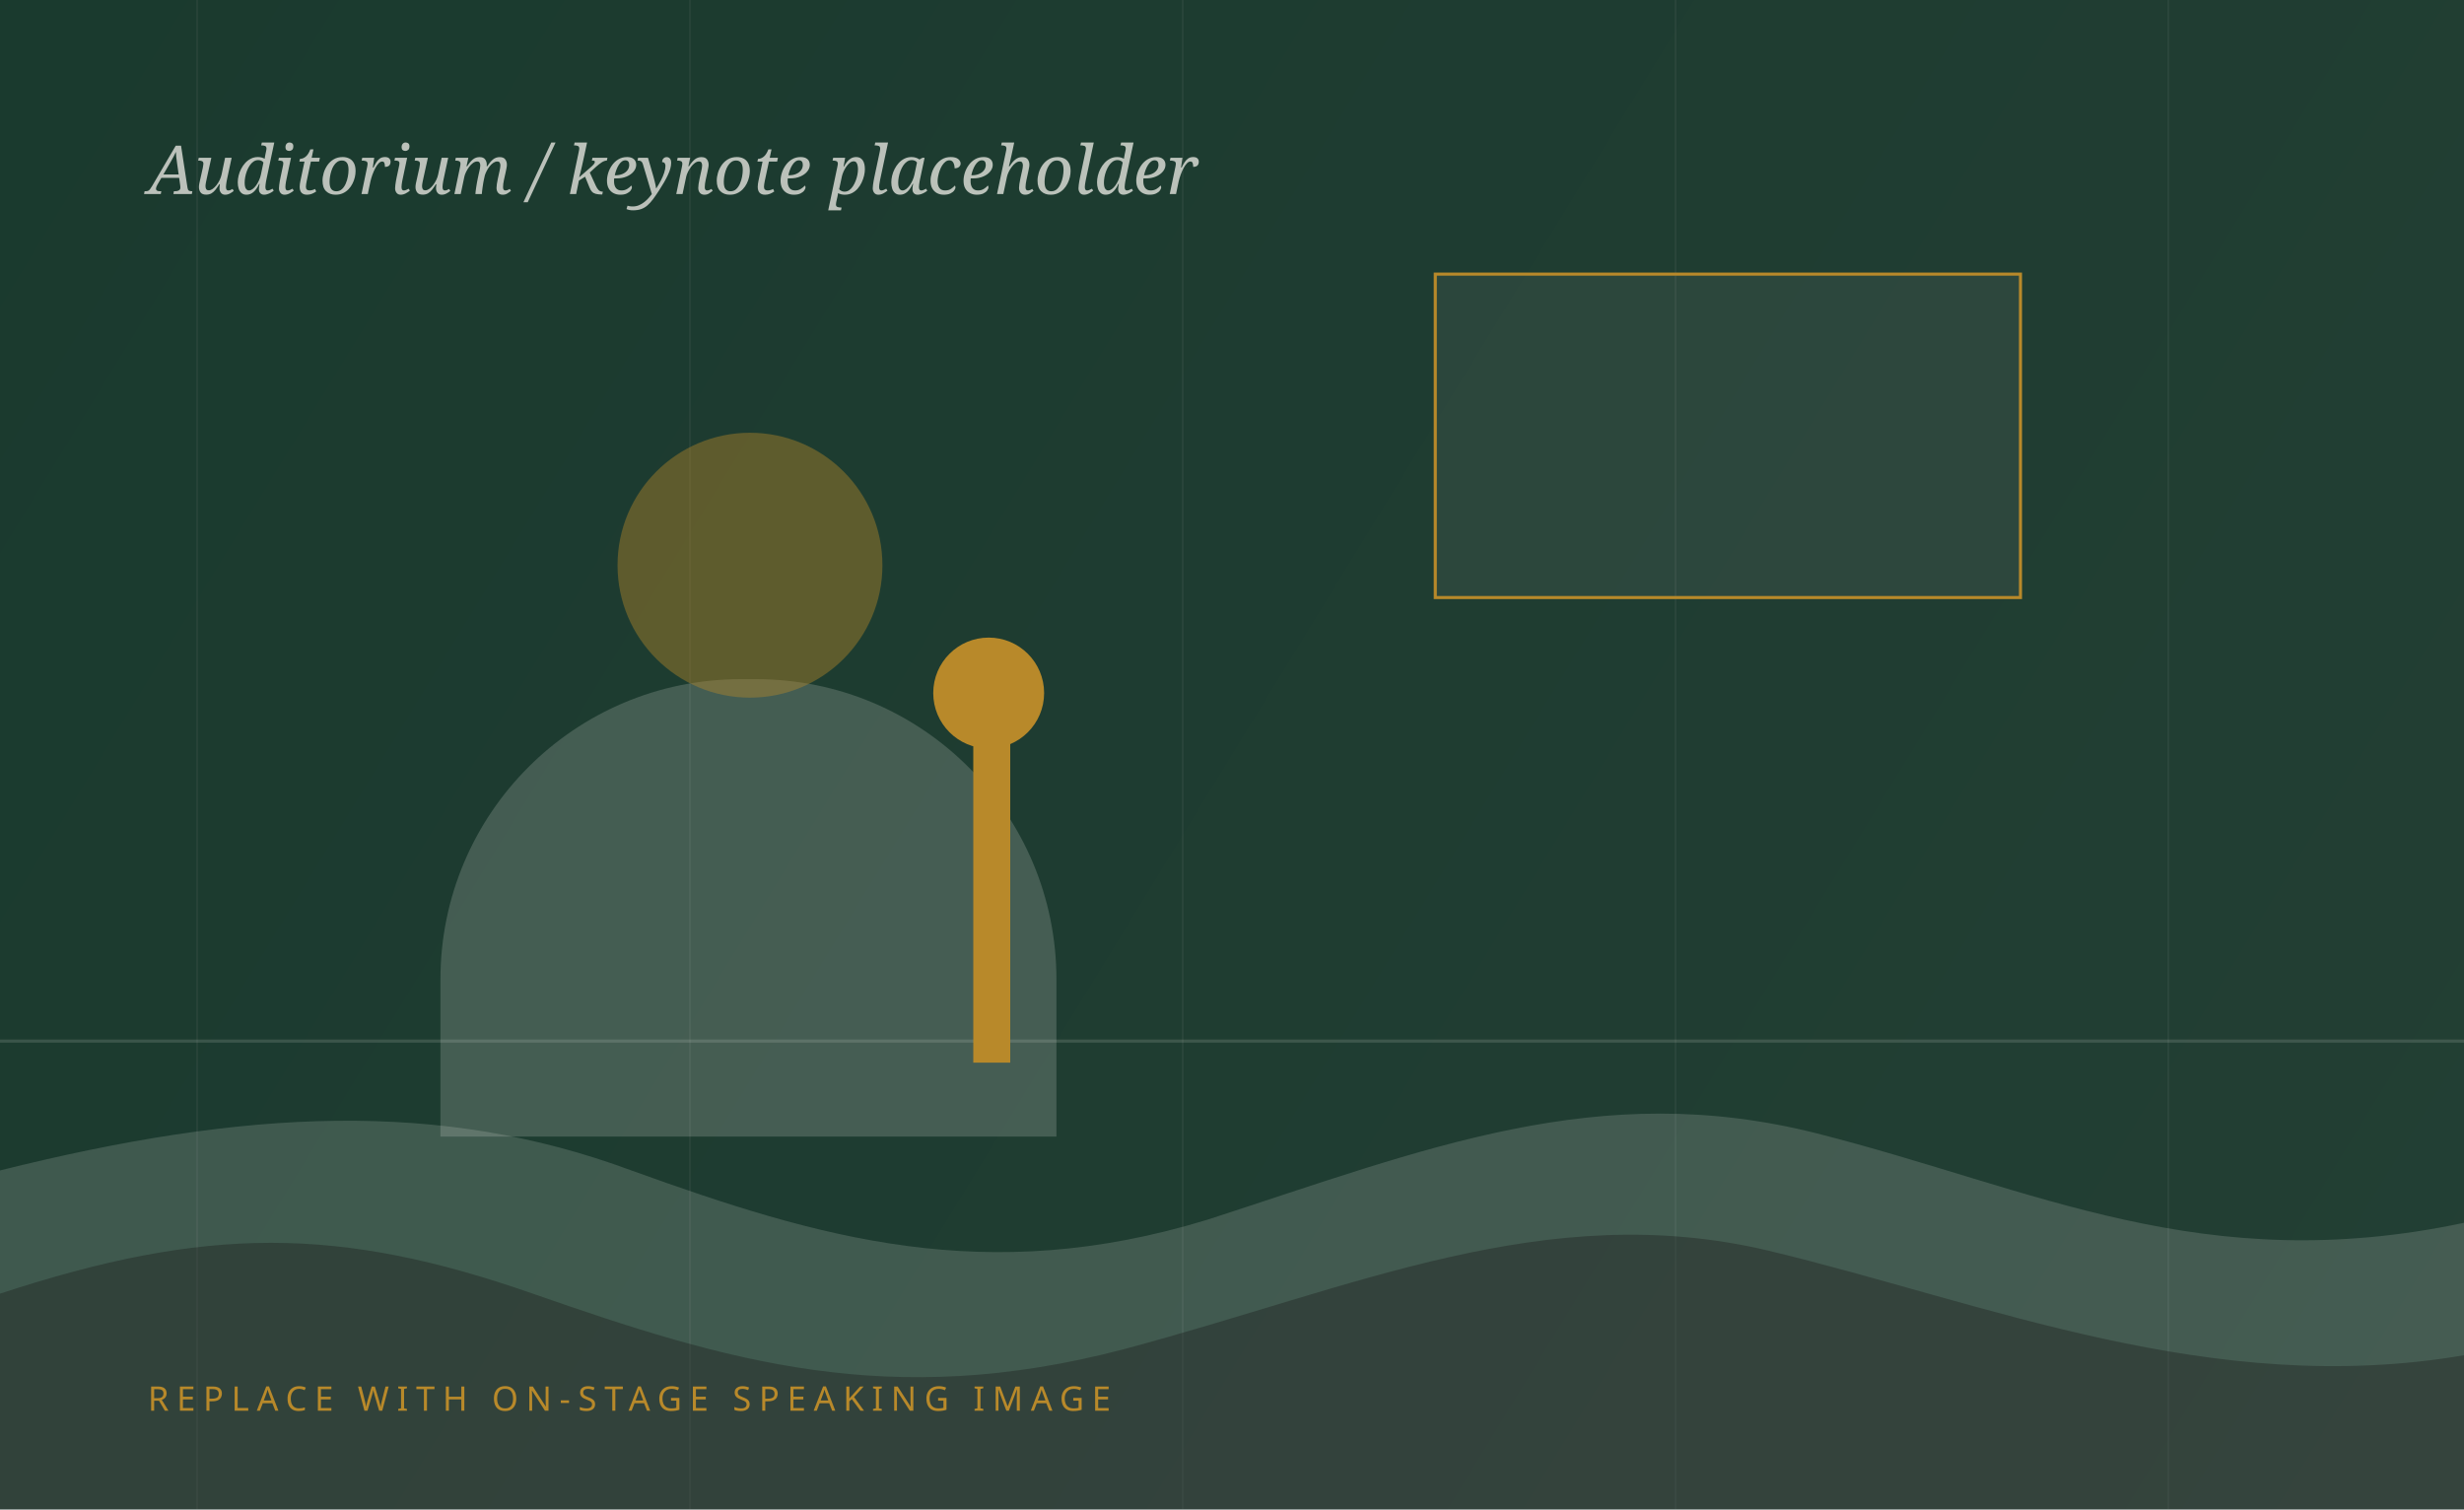
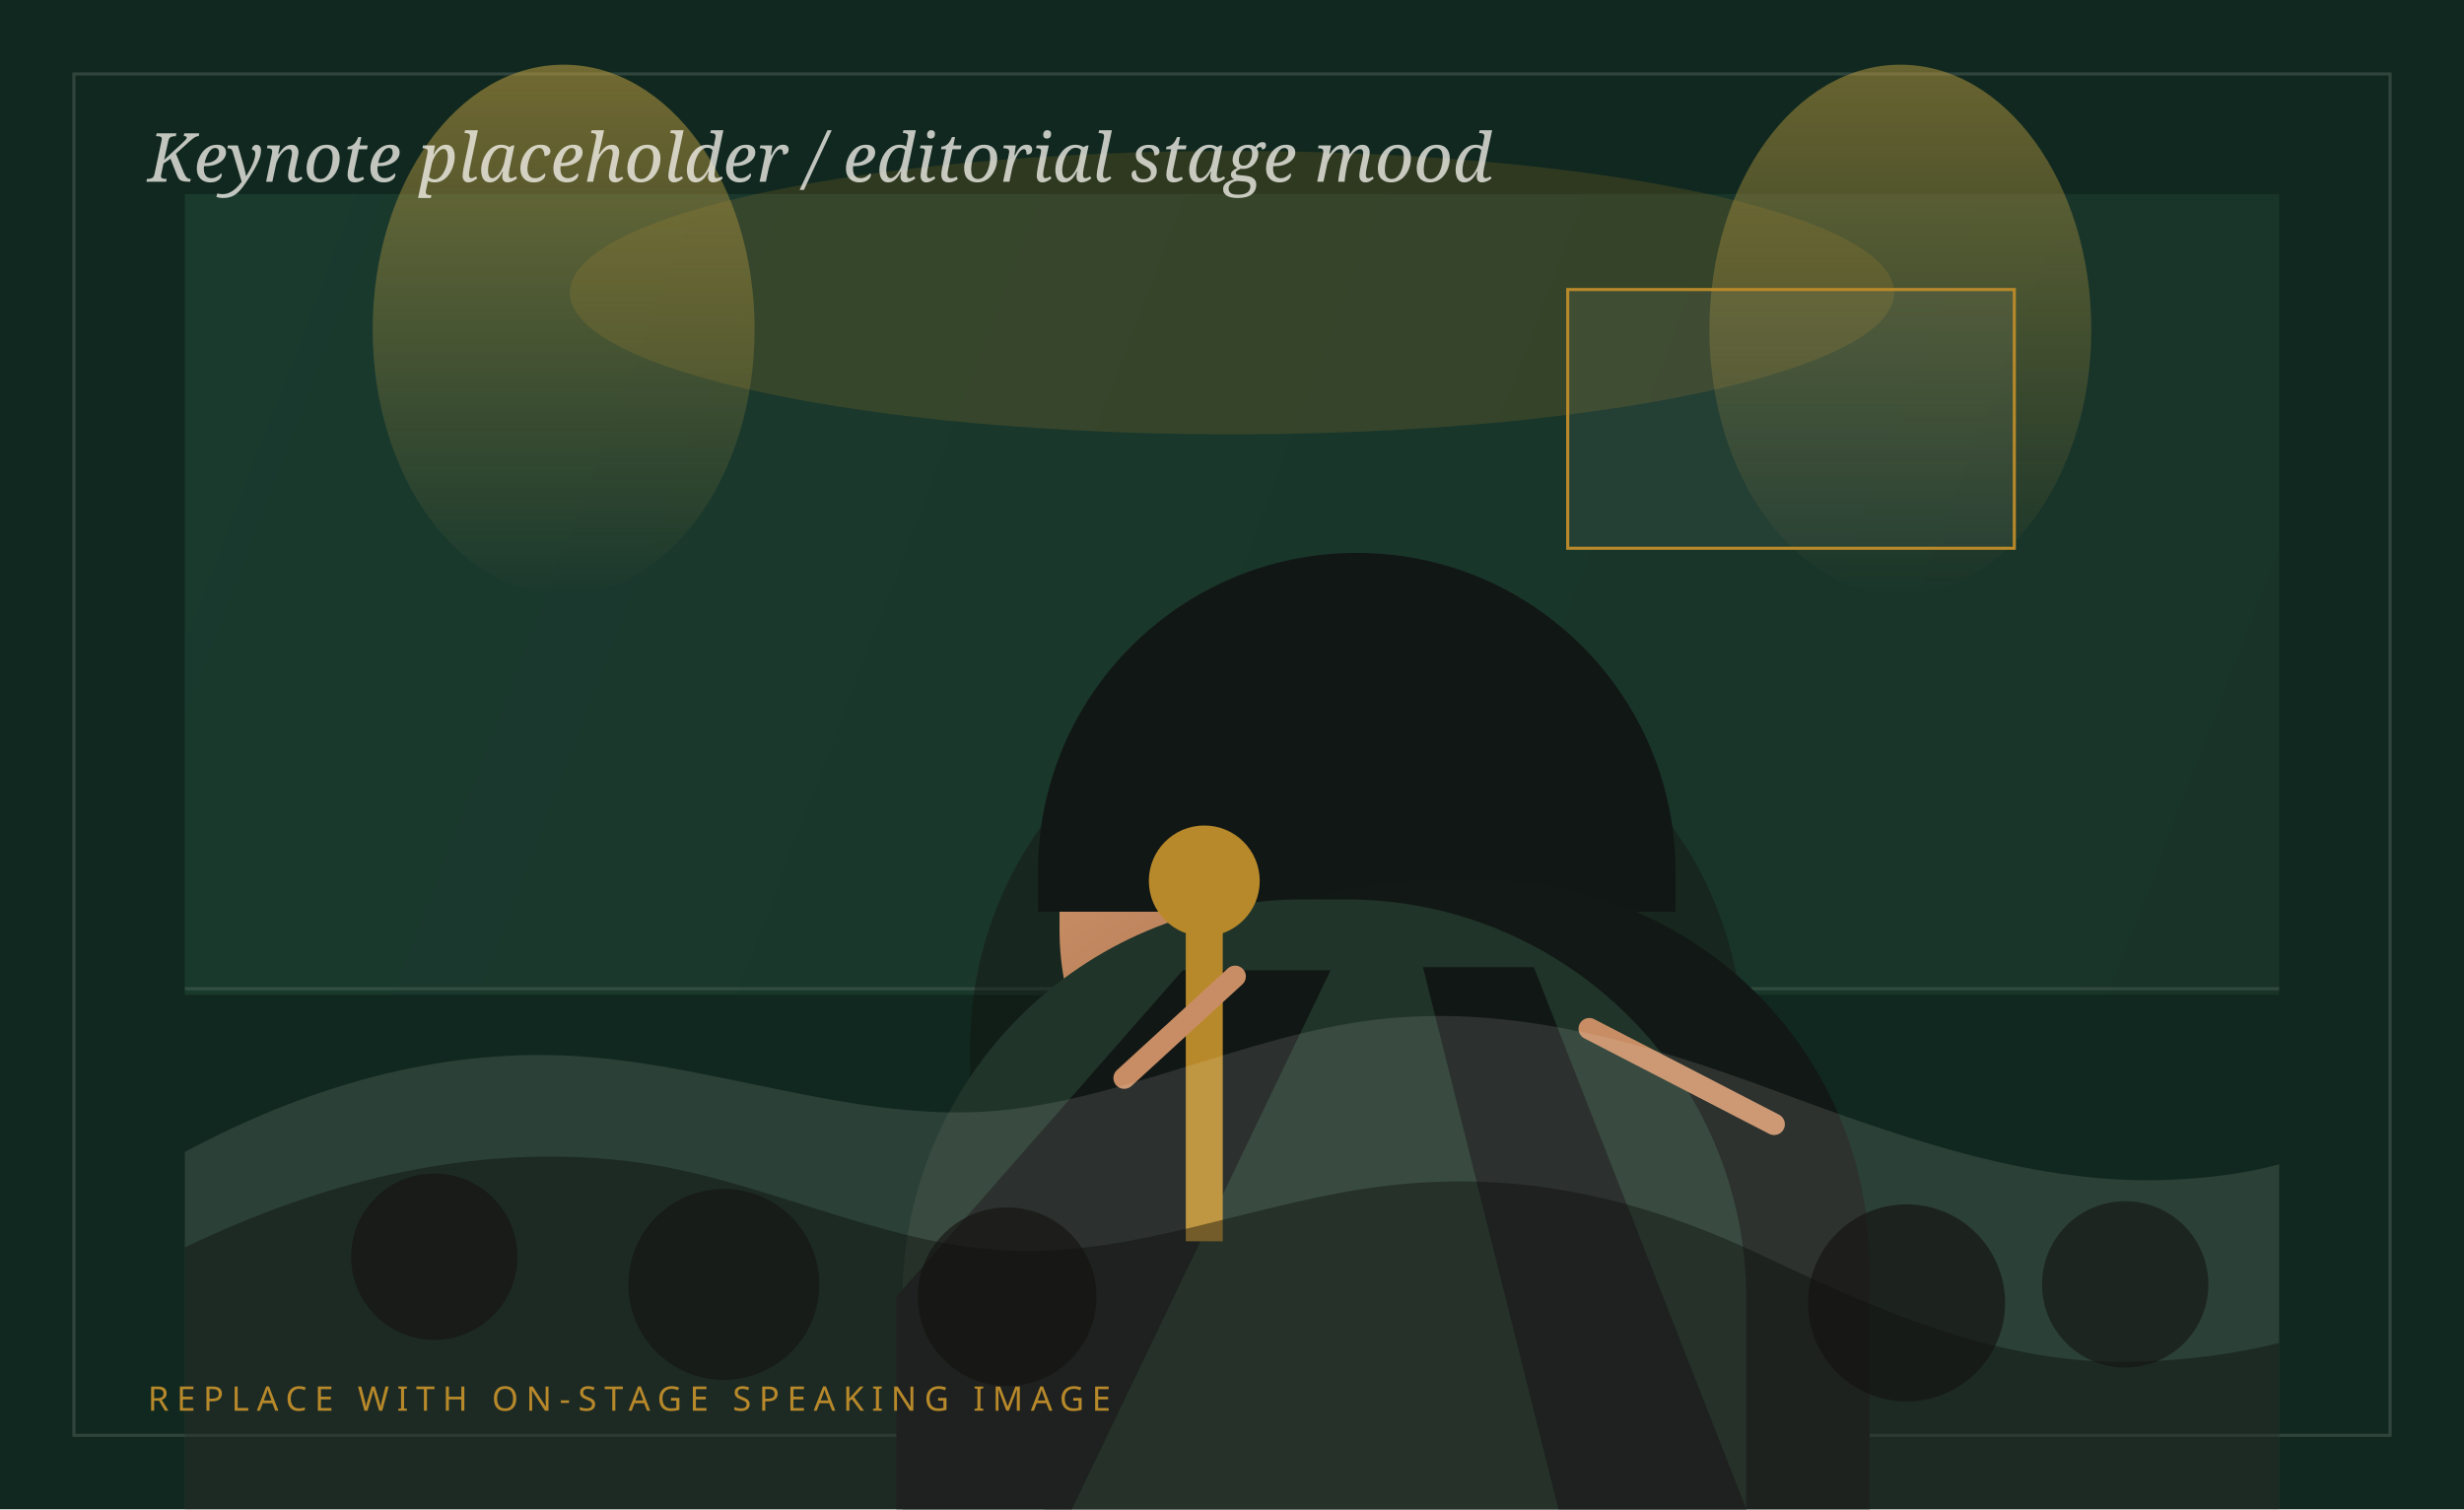
<svg xmlns="http://www.w3.org/2000/svg" width="1600" height="980" viewBox="0 0 1600 980" fill="none">
-   <rect width="1600" height="980" fill="#1A3A2E" />
-   <rect x="52" y="52" width="1496" height="876" stroke="rgba(249,246,240,0.14)" stroke-width="2" />
-   <rect x="0" y="0" width="1600" height="980" fill="url(#grad)" />
-   <path d="M0 676H1600" stroke="rgba(249,246,240,0.14)" stroke-width="2" />
-   <path d="M128 0V980" stroke="rgba(249,246,240,0.06)" />
-   <path d="M448 0V980" stroke="rgba(249,246,240,0.06)" />
-   <path d="M768 0V980" stroke="rgba(249,246,240,0.06)" />
-   <path d="M1088 0V980" stroke="rgba(249,246,240,0.06)" />
-   <path d="M1408 0V980" stroke="rgba(249,246,240,0.06)" />
-   <rect x="932" y="178" width="380" height="210" stroke="#B8892A" stroke-width="2" fill="rgba(249,246,240,0.06)" />
-   <path d="M286 636C286 528.304 373.304 441 481 441H491C598.696 441 686 528.304 686 636V738H286V636Z" fill="rgba(249,246,240,0.18)" />
-   <circle cx="487" cy="367" r="86" fill="rgba(184,137,42,0.42)" />
-   <rect x="632" y="476" width="24" height="214" fill="#B8892A" />
-   <circle cx="642" cy="450" r="36" fill="#B8892A" />
-   <path d="M0 760C160 720 286 714 410 760C532 804 640 836 784 792C926 746 1038 700 1180 736C1322 772 1430 830 1600 794V980H0V760Z" fill="rgba(249,246,240,0.16)" />
-   <path d="M0 840C134 796 220 796 346 840C472 884 578 916 730 876C880 836 1004 778 1148 812C1290 846 1436 908 1600 880V980H0V840Z" fill="rgba(20,18,16,0.32)" />
-   <text x="96" y="126" fill="#F9F6F0" fill-opacity="0.72" font-family="Cormorant Garamond, serif" font-size="44" font-style="italic">Auditorium / keynote placeholder</text>
+   <rect width="1600" height="980" fill="#10281F" />
+   <rect x="48" y="48" width="1504" height="884" stroke="rgba(249,246,240,0.14)" stroke-width="2" />
+   <rect x="120" y="126" width="1360" height="520" fill="url(#stageBg)" />
+   <ellipse cx="800" cy="190" rx="430" ry="92" fill="rgba(184,137,42,0.18)" />
+   <ellipse cx="366" cy="214" rx="124" ry="172" fill="url(#lightL)" fill-opacity="0.75" />
+   <ellipse cx="1234" cy="214" rx="124" ry="172" fill="url(#lightR)" fill-opacity="0.72" />
+   <path d="M120 642H1480" stroke="rgba(249,246,240,0.11)" stroke-width="2" />
+   <rect x="1018" y="188" width="290" height="168" fill="rgba(249,246,240,0.05)" stroke="#B8892A" stroke-width="2" />
+   <path d="M630 680C630 544.138 740.138 434 876 434H886C1021.86 434 1132 544.138 1132 680V816H630V680Z" fill="rgba(20,18,16,0.42)" />
+   <path d="M688 566C688 470.455 765.455 393 861 393C956.545 393 1034 470.455 1034 566V604C1034 699.545 956.545 777 861 777C765.455 777 688 699.545 688 604V566Z" fill="url(#speakerSkin)" />
+   <path d="M674 566C674 451.677 766.677 359 881 359C995.323 359 1088 451.677 1088 566V592H674V566Z" fill="#111715" />
+   <path d="M678 822C678 683.928 789.928 572 928 572H964C1102.07 572 1214 683.928 1214 822V980H678V822Z" fill="#121815" />
+   <path d="M586 844C586 700.406 702.406 584 846 584H874C1017.59 584 1134 700.406 1134 844V980H586V844Z" fill="#203429" />
+   <path d="M582 842L768 630H864L696 980H582V842Z" fill="#111715" />
+   <path d="M1012 980L924 628H996L1134 980H1012Z" fill="#111715" />
+   <rect x="770" y="600" width="24" height="206" fill="#B8892A" />
+   <circle cx="782" cy="572" r="36" fill="#B8892A" />
+   <path d="M802 634L730 700" stroke="#C88D64" stroke-width="14" stroke-linecap="round" />
+   <path d="M1032 668L1152 730" stroke="#C88D64" stroke-width="14" stroke-linecap="round" />
+   <path d="M120 748C206 702 292 680 378 686C464 692 550 726 636 722C722 718 808 672 894 662C980 652 1066 676 1152 708C1238 740 1324 770 1410 766C1434 765 1458 762 1480 756V980H120V748Z" fill="rgba(249,246,240,0.12)" />
+   <path d="M120 810C228 758 324 744 408 754C492 764 570 808 654 812C738 816 816 780 900 770C984 760 1062 776 1146 816C1230 856 1308 888 1392 884C1422 883 1452 879 1480 872V980H120V810Z" fill="rgba(10,12,11,0.42)" />
+   <circle cx="282" cy="816" r="54" fill="rgba(20,18,16,0.6)" />
+   <circle cx="470" cy="834" r="62" fill="rgba(20,18,16,0.58)" />
+   <circle cx="654" cy="842" r="58" fill="rgba(20,18,16,0.62)" />
+   <circle cx="1238" cy="846" r="64" fill="rgba(20,18,16,0.62)" />
+   <circle cx="1380" cy="834" r="54" fill="rgba(20,18,16,0.58)" />
+   <text x="96" y="118" fill="#F9F6F0" fill-opacity="0.76" font-family="Cormorant Garamond, serif" font-size="44" font-style="italic">Keynote placeholder / editorial stage mood</text>
  <text x="96" y="916" fill="#B8892A" font-family="DM Sans, sans-serif" font-size="22" letter-spacing="5">REPLACE WITH ON-STAGE SPEAKING IMAGE</text>
  <defs>
-     <linearGradient id="grad" x1="0" y1="0" x2="1600" y2="980" gradientUnits="userSpaceOnUse">
+     <linearGradient id="stageBg" x1="120" y1="126" x2="1480" y2="646" gradientUnits="userSpaceOnUse">
      <stop stop-color="#1A3A2E" />
-       <stop offset="1" stop-color="#233F34" />
+       <stop offset="1" stop-color="#193328" />
+     </linearGradient>
+     <linearGradient id="lightL" x1="366" y1="42" x2="366" y2="386" gradientUnits="userSpaceOnUse">
+       <stop stop-color="#C5A243" stop-opacity="0.72" />
+       <stop offset="1" stop-color="#C5A243" stop-opacity="0" />
+     </linearGradient>
+     <linearGradient id="lightR" x1="1234" y1="42" x2="1234" y2="386" gradientUnits="userSpaceOnUse">
+       <stop stop-color="#C5A243" stop-opacity="0.68" />
+       <stop offset="1" stop-color="#C5A243" stop-opacity="0" />
+     </linearGradient>
+     <linearGradient id="speakerSkin" x1="748" y1="410" x2="990" y2="760" gradientUnits="userSpaceOnUse">
+       <stop stop-color="#D5986E" />
+       <stop offset="1" stop-color="#9B6845" />
    </linearGradient>
  </defs>
</svg>
